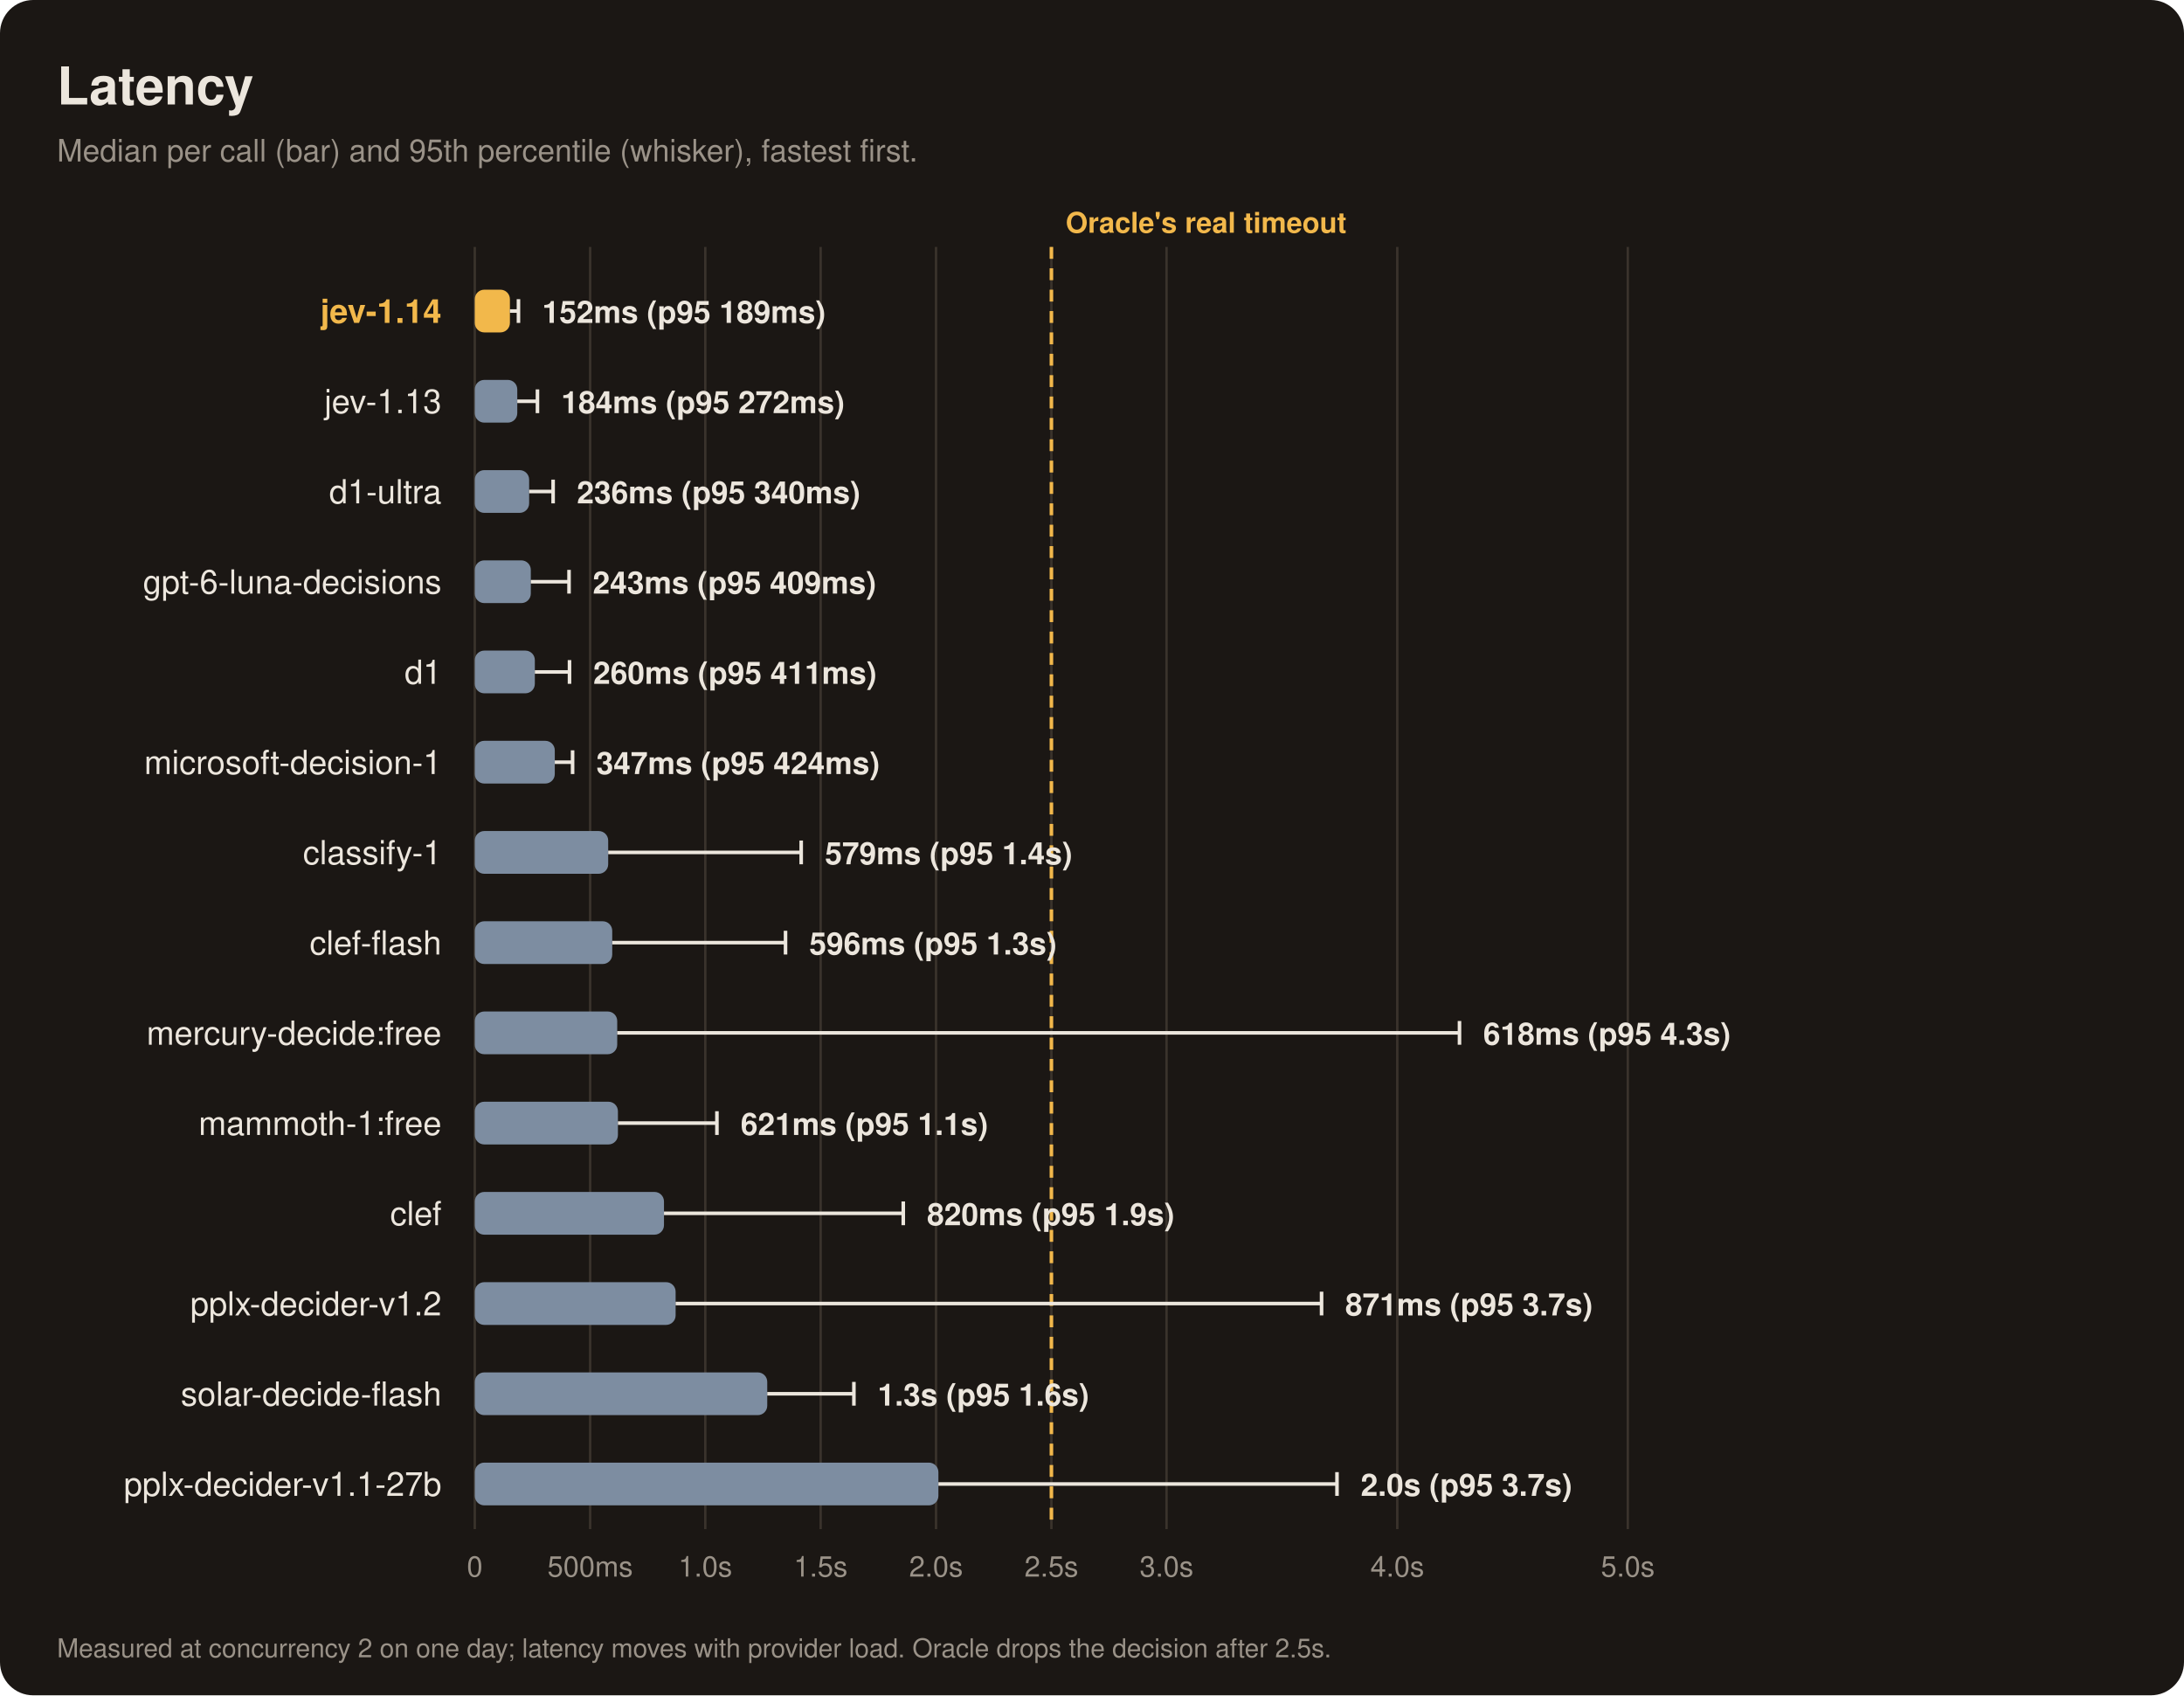
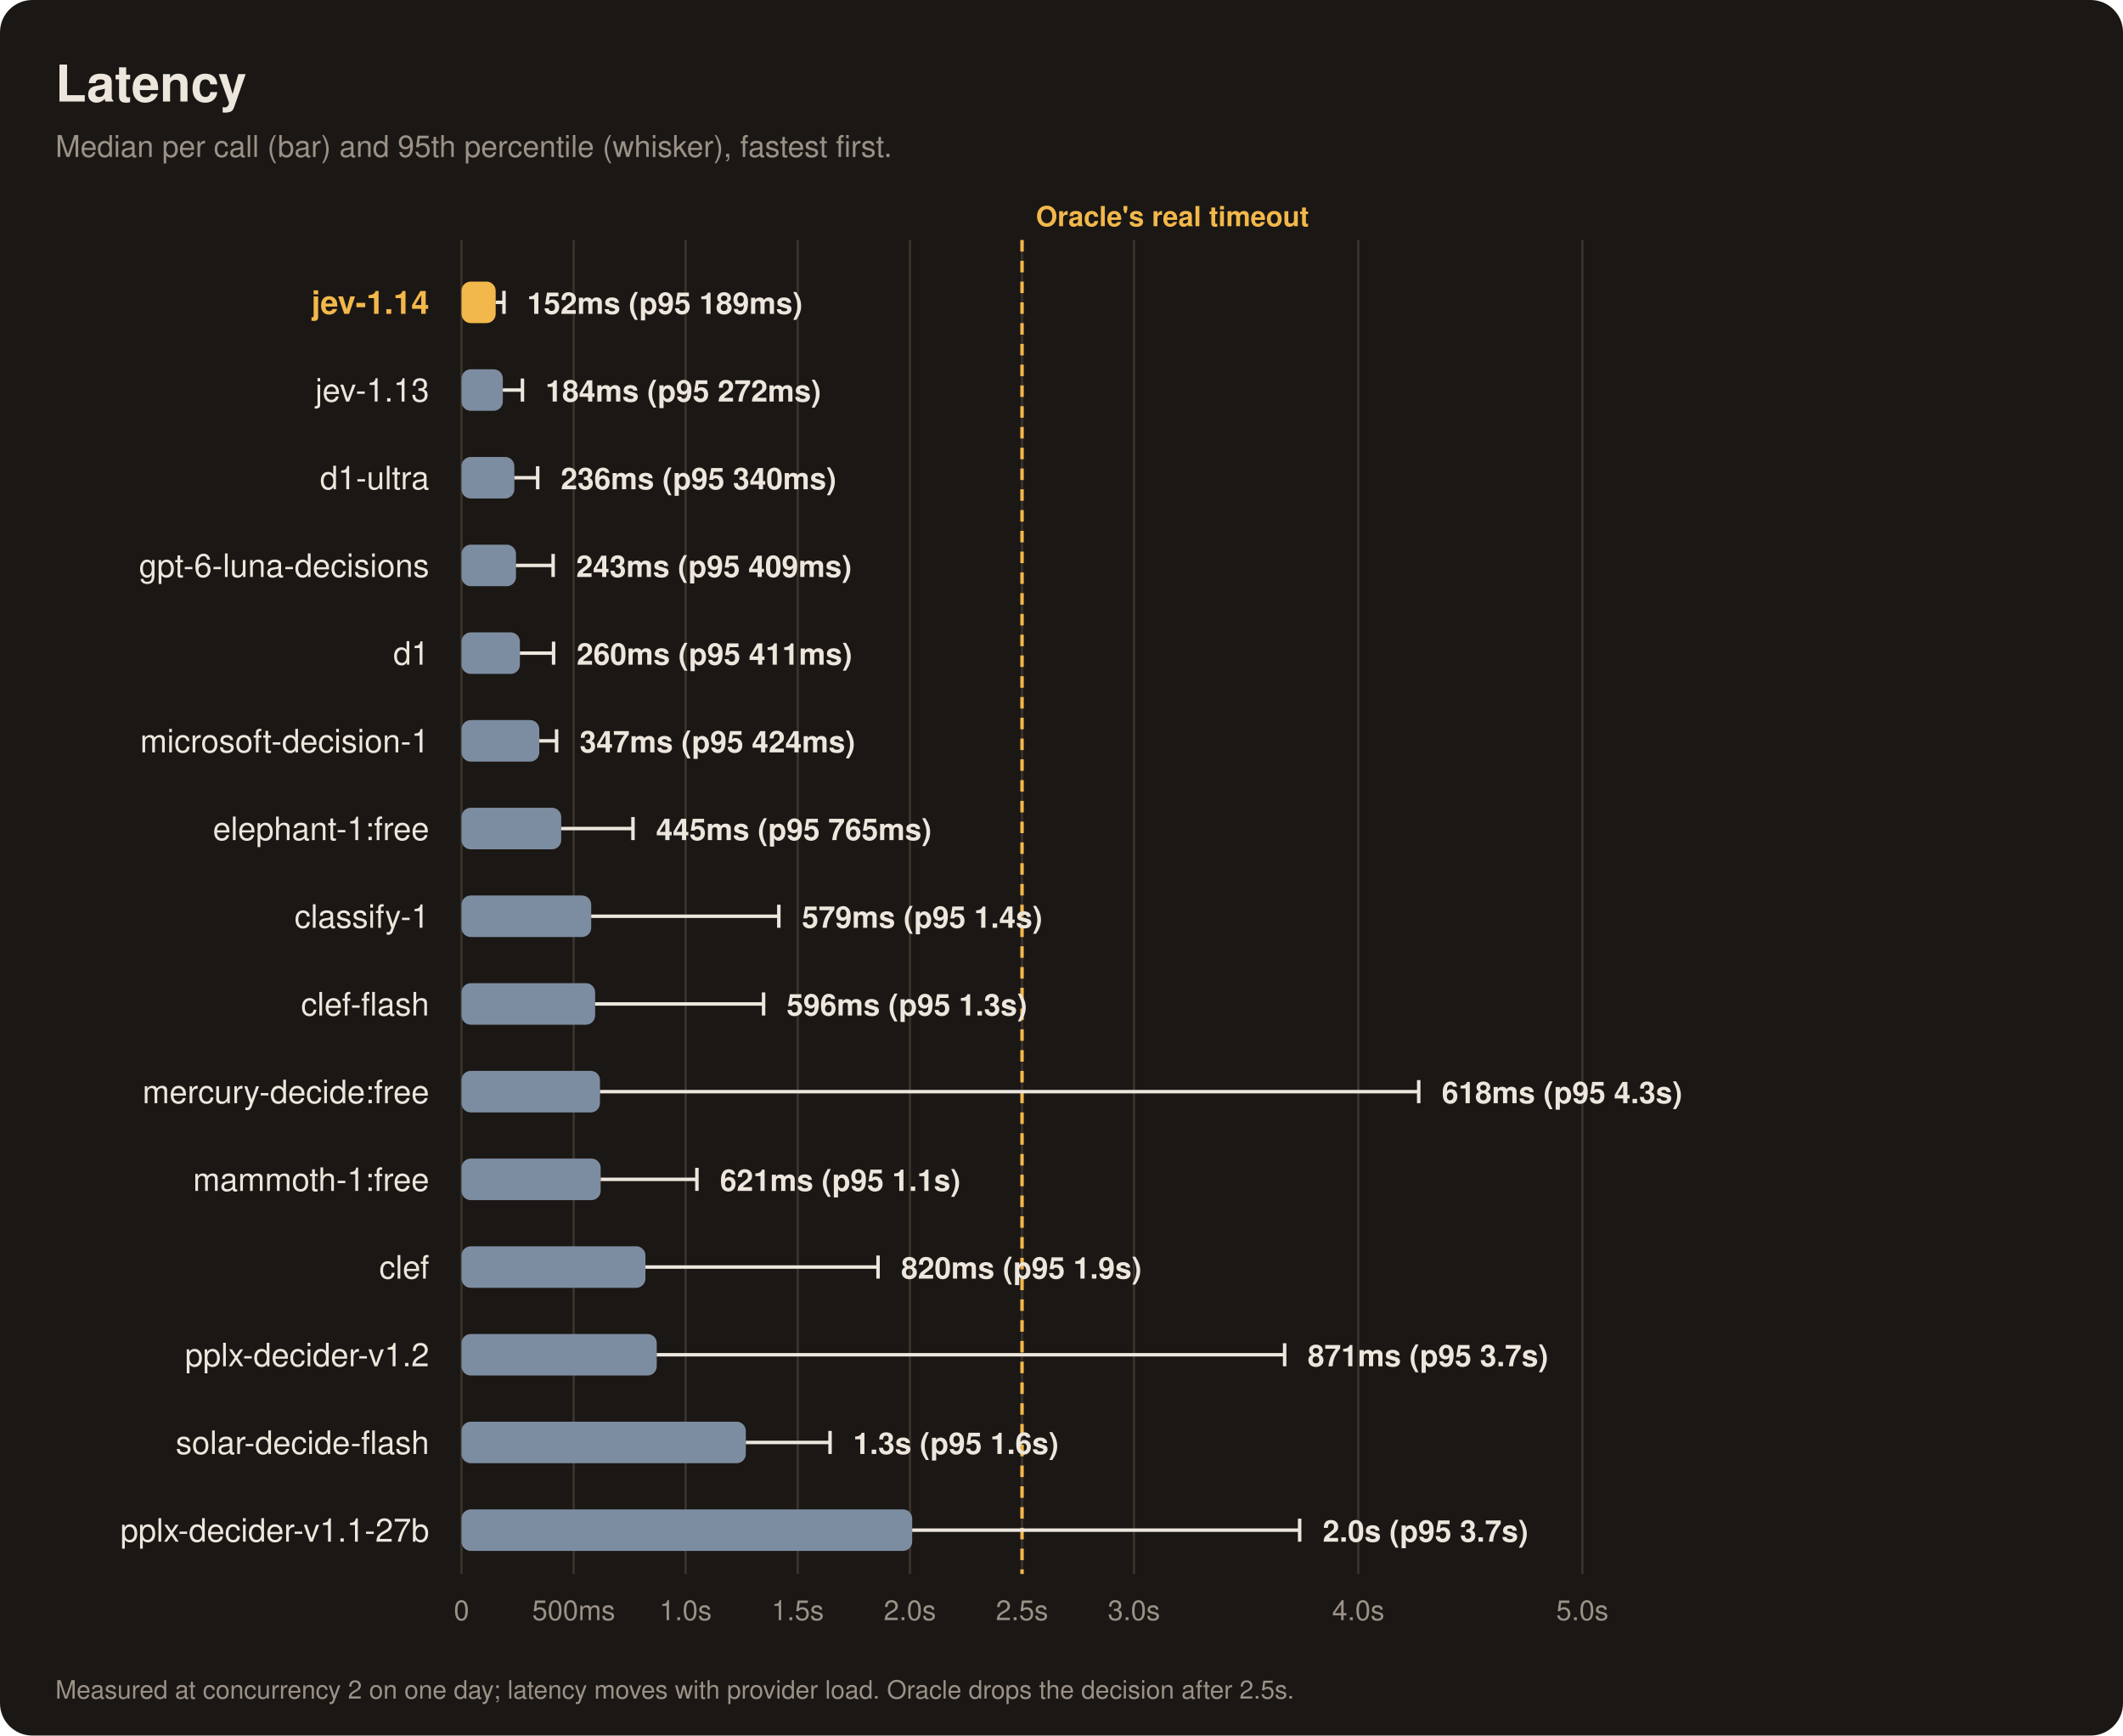
- <svg xmlns="http://www.w3.org/2000/svg" viewBox="0 0 920 714" width="920" role="img" aria-label="Latency" font-family="-apple-system,BlinkMacSystemFont,'Segoe UI',Helvetica,Arial,sans-serif">
-   <rect width="920" height="714" rx="14" fill="#1b1714" />
+ <svg xmlns="http://www.w3.org/2000/svg" viewBox="0 0 920 752" width="920" role="img" aria-label="Latency" font-family="-apple-system,BlinkMacSystemFont,'Segoe UI',Helvetica,Arial,sans-serif">
+   <rect width="920" height="752" rx="14" fill="#1b1714" />
  <text x="24.0" y="44.0" font-size="22" font-weight="700" fill="#ece6dd" text-anchor="start">Latency</text>
  <text x="24.0" y="68.0" font-size="13" font-weight="400" fill="#9a9288" text-anchor="start">Median per call (bar) and 95th percentile (whisker), fastest first.</text>
-   <line x1="200.0" y1="104.0" x2="200.0" y2="644.0" stroke="#3a332c" stroke-width="1.0" />
-   <text x="200.0" y="664.0" font-size="12" font-weight="400" fill="#9a9288" text-anchor="middle">0</text>
-   <line x1="248.6" y1="104.0" x2="248.6" y2="644.0" stroke="#3a332c" stroke-width="1.0" />
-   <text x="248.6" y="664.0" font-size="12" font-weight="400" fill="#9a9288" text-anchor="middle">500ms</text>
-   <line x1="297.1" y1="104.0" x2="297.1" y2="644.0" stroke="#3a332c" stroke-width="1.0" />
-   <text x="297.1" y="664.0" font-size="12" font-weight="400" fill="#9a9288" text-anchor="middle">1.0s</text>
-   <line x1="345.7" y1="104.0" x2="345.7" y2="644.0" stroke="#3a332c" stroke-width="1.0" />
-   <text x="345.7" y="664.0" font-size="12" font-weight="400" fill="#9a9288" text-anchor="middle">1.5s</text>
-   <line x1="394.3" y1="104.0" x2="394.3" y2="644.0" stroke="#3a332c" stroke-width="1.0" />
-   <text x="394.3" y="664.0" font-size="12" font-weight="400" fill="#9a9288" text-anchor="middle">2.0s</text>
-   <line x1="442.9" y1="104.0" x2="442.9" y2="644.0" stroke="#3a332c" stroke-width="1.0" />
-   <text x="442.9" y="664.0" font-size="12" font-weight="400" fill="#9a9288" text-anchor="middle">2.5s</text>
-   <line x1="491.4" y1="104.0" x2="491.4" y2="644.0" stroke="#3a332c" stroke-width="1.0" />
-   <text x="491.4" y="664.0" font-size="12" font-weight="400" fill="#9a9288" text-anchor="middle">3.0s</text>
-   <line x1="588.6" y1="104.0" x2="588.6" y2="644.0" stroke="#3a332c" stroke-width="1.0" />
-   <text x="588.6" y="664.0" font-size="12" font-weight="400" fill="#9a9288" text-anchor="middle">4.0s</text>
-   <line x1="685.7" y1="104.0" x2="685.7" y2="644.0" stroke="#3a332c" stroke-width="1.0" />
-   <text x="685.7" y="664.0" font-size="12" font-weight="400" fill="#9a9288" text-anchor="middle">5.0s</text>
-   <line x1="442.9" y1="104.0" x2="442.9" y2="644.0" stroke="#f2b84b" stroke-width="1.5" stroke-dasharray="5 4" />
+   <line x1="200.0" y1="104.0" x2="200.0" y2="682.0" stroke="#3a332c" stroke-width="1.0" />
+   <text x="200.0" y="702.0" font-size="12" font-weight="400" fill="#9a9288" text-anchor="middle">0</text>
+   <line x1="248.6" y1="104.0" x2="248.6" y2="682.0" stroke="#3a332c" stroke-width="1.0" />
+   <text x="248.6" y="702.0" font-size="12" font-weight="400" fill="#9a9288" text-anchor="middle">500ms</text>
+   <line x1="297.1" y1="104.0" x2="297.1" y2="682.0" stroke="#3a332c" stroke-width="1.0" />
+   <text x="297.1" y="702.0" font-size="12" font-weight="400" fill="#9a9288" text-anchor="middle">1.0s</text>
+   <line x1="345.7" y1="104.0" x2="345.7" y2="682.0" stroke="#3a332c" stroke-width="1.0" />
+   <text x="345.7" y="702.0" font-size="12" font-weight="400" fill="#9a9288" text-anchor="middle">1.5s</text>
+   <line x1="394.3" y1="104.0" x2="394.3" y2="682.0" stroke="#3a332c" stroke-width="1.0" />
+   <text x="394.3" y="702.0" font-size="12" font-weight="400" fill="#9a9288" text-anchor="middle">2.0s</text>
+   <line x1="442.9" y1="104.0" x2="442.9" y2="682.0" stroke="#3a332c" stroke-width="1.0" />
+   <text x="442.9" y="702.0" font-size="12" font-weight="400" fill="#9a9288" text-anchor="middle">2.5s</text>
+   <line x1="491.4" y1="104.0" x2="491.4" y2="682.0" stroke="#3a332c" stroke-width="1.0" />
+   <text x="491.4" y="702.0" font-size="12" font-weight="400" fill="#9a9288" text-anchor="middle">3.0s</text>
+   <line x1="588.6" y1="104.0" x2="588.6" y2="682.0" stroke="#3a332c" stroke-width="1.0" />
+   <text x="588.6" y="702.0" font-size="12" font-weight="400" fill="#9a9288" text-anchor="middle">4.0s</text>
+   <line x1="685.7" y1="104.0" x2="685.7" y2="682.0" stroke="#3a332c" stroke-width="1.0" />
+   <text x="685.7" y="702.0" font-size="12" font-weight="400" fill="#9a9288" text-anchor="middle">5.0s</text>
+   <line x1="442.9" y1="104.0" x2="442.9" y2="682.0" stroke="#f2b84b" stroke-width="1.5" stroke-dasharray="5 4" />
  <text x="448.9" y="98.0" font-size="12" font-weight="600" fill="#f2b84b" text-anchor="start">Oracle's real timeout</text>
  <text x="186.0" y="136.0" font-size="14" font-weight="700" fill="#f2b84b" text-anchor="end">jev-1.14</text>
  <rect x="200.0" y="122.0" width="14.8" height="18.0" rx="4.0" fill="#f2b84b" />
  <line x1="214.8" y1="131.0" x2="218.4" y2="131.0" stroke="#ece6dd" stroke-width="1.5" />
  <line x1="218.4" y1="126.0" x2="218.4" y2="136.0" stroke="#ece6dd" stroke-width="1.5" />
  <text x="228.4" y="136.0" font-size="13" font-weight="600" fill="#ece6dd" text-anchor="start">152ms  (p95 189ms)</text>
  <text x="186.0" y="174.0" font-size="14" font-weight="500" fill="#ece6dd" text-anchor="end">jev-1.13</text>
  <rect x="200.0" y="160.0" width="17.9" height="18.0" rx="4.0" fill="#7d8da1" />
  <line x1="217.9" y1="169.0" x2="226.4" y2="169.0" stroke="#ece6dd" stroke-width="1.5" />
  <line x1="226.4" y1="164.0" x2="226.4" y2="174.0" stroke="#ece6dd" stroke-width="1.5" />
  <text x="236.4" y="174.0" font-size="13" font-weight="600" fill="#ece6dd" text-anchor="start">184ms  (p95 272ms)</text>
  <text x="186.0" y="212.0" font-size="14" font-weight="500" fill="#ece6dd" text-anchor="end">d1-ultra</text>
  <rect x="200.0" y="198.0" width="22.9" height="18.0" rx="4.0" fill="#7d8da1" />
  <line x1="222.9" y1="207.0" x2="233.0" y2="207.0" stroke="#ece6dd" stroke-width="1.5" />
  <line x1="233.0" y1="202.0" x2="233.0" y2="212.0" stroke="#ece6dd" stroke-width="1.5" />
  <text x="243.0" y="212.0" font-size="13" font-weight="600" fill="#ece6dd" text-anchor="start">236ms  (p95 340ms)</text>
  <text x="186.0" y="250.0" font-size="14" font-weight="500" fill="#ece6dd" text-anchor="end">gpt-6-luna-decisions</text>
  <rect x="200.0" y="236.0" width="23.6" height="18.0" rx="4.0" fill="#7d8da1" />
  <line x1="223.6" y1="245.0" x2="239.7" y2="245.0" stroke="#ece6dd" stroke-width="1.5" />
  <line x1="239.7" y1="240.0" x2="239.7" y2="250.0" stroke="#ece6dd" stroke-width="1.5" />
  <text x="249.7" y="250.0" font-size="13" font-weight="600" fill="#ece6dd" text-anchor="start">243ms  (p95 409ms)</text>
  <text x="186.0" y="288.0" font-size="14" font-weight="500" fill="#ece6dd" text-anchor="end">d1</text>
  <rect x="200.0" y="274.0" width="25.3" height="18.0" rx="4.0" fill="#7d8da1" />
  <line x1="225.3" y1="283.0" x2="239.9" y2="283.0" stroke="#ece6dd" stroke-width="1.5" />
  <line x1="239.9" y1="278.0" x2="239.9" y2="288.0" stroke="#ece6dd" stroke-width="1.5" />
  <text x="249.9" y="288.0" font-size="13" font-weight="600" fill="#ece6dd" text-anchor="start">260ms  (p95 411ms)</text>
  <text x="186.0" y="326.0" font-size="14" font-weight="500" fill="#ece6dd" text-anchor="end">microsoft-decision-1</text>
  <rect x="200.0" y="312.0" width="33.7" height="18.0" rx="4.0" fill="#7d8da1" />
  <line x1="233.7" y1="321.0" x2="241.2" y2="321.0" stroke="#ece6dd" stroke-width="1.5" />
  <line x1="241.2" y1="316.0" x2="241.2" y2="326.0" stroke="#ece6dd" stroke-width="1.5" />
  <text x="251.2" y="326.0" font-size="13" font-weight="600" fill="#ece6dd" text-anchor="start">347ms  (p95 424ms)</text>
-   <text x="186.0" y="364.0" font-size="14" font-weight="500" fill="#ece6dd" text-anchor="end">classify-1</text>
-   <rect x="200.0" y="350.0" width="56.2" height="18.0" rx="4.0" fill="#7d8da1" />
-   <line x1="256.2" y1="359.0" x2="337.5" y2="359.0" stroke="#ece6dd" stroke-width="1.5" />
-   <line x1="337.5" y1="354.0" x2="337.5" y2="364.0" stroke="#ece6dd" stroke-width="1.5" />
-   <text x="347.5" y="364.0" font-size="13" font-weight="600" fill="#ece6dd" text-anchor="start">579ms  (p95 1.4s)</text>
-   <text x="186.0" y="402.0" font-size="14" font-weight="500" fill="#ece6dd" text-anchor="end">clef-flash</text>
-   <rect x="200.0" y="388.0" width="57.9" height="18.0" rx="4.0" fill="#7d8da1" />
-   <line x1="257.9" y1="397.0" x2="330.9" y2="397.0" stroke="#ece6dd" stroke-width="1.5" />
-   <line x1="330.9" y1="392.0" x2="330.9" y2="402.0" stroke="#ece6dd" stroke-width="1.5" />
-   <text x="340.9" y="402.0" font-size="13" font-weight="600" fill="#ece6dd" text-anchor="start">596ms  (p95 1.3s)</text>
-   <text x="186.0" y="440.0" font-size="14" font-weight="500" fill="#ece6dd" text-anchor="end">mercury-decide:free</text>
-   <rect x="200.0" y="426.0" width="60.0" height="18.0" rx="4.0" fill="#7d8da1" />
-   <line x1="260.0" y1="435.0" x2="614.8" y2="435.0" stroke="#ece6dd" stroke-width="1.5" />
-   <line x1="614.8" y1="430.0" x2="614.8" y2="440.0" stroke="#ece6dd" stroke-width="1.5" />
-   <text x="624.8" y="440.0" font-size="13" font-weight="600" fill="#ece6dd" text-anchor="start">618ms  (p95 4.3s)</text>
-   <text x="186.0" y="478.0" font-size="14" font-weight="500" fill="#ece6dd" text-anchor="end">mammoth-1:free</text>
-   <rect x="200.0" y="464.0" width="60.3" height="18.0" rx="4.0" fill="#7d8da1" />
-   <line x1="260.3" y1="473.0" x2="302.0" y2="473.0" stroke="#ece6dd" stroke-width="1.5" />
-   <line x1="302.0" y1="468.0" x2="302.0" y2="478.0" stroke="#ece6dd" stroke-width="1.5" />
-   <text x="312.0" y="478.0" font-size="13" font-weight="600" fill="#ece6dd" text-anchor="start">621ms  (p95 1.1s)</text>
-   <text x="186.0" y="516.0" font-size="14" font-weight="500" fill="#ece6dd" text-anchor="end">clef</text>
-   <rect x="200.0" y="502.0" width="79.7" height="18.0" rx="4.0" fill="#7d8da1" />
-   <line x1="279.7" y1="511.0" x2="380.5" y2="511.0" stroke="#ece6dd" stroke-width="1.5" />
-   <line x1="380.5" y1="506.0" x2="380.5" y2="516.0" stroke="#ece6dd" stroke-width="1.5" />
-   <text x="390.5" y="516.0" font-size="13" font-weight="600" fill="#ece6dd" text-anchor="start">820ms  (p95 1.9s)</text>
-   <text x="186.0" y="554.0" font-size="14" font-weight="500" fill="#ece6dd" text-anchor="end">pplx-decider-v1.2</text>
-   <rect x="200.0" y="540.0" width="84.6" height="18.0" rx="4.0" fill="#7d8da1" />
-   <line x1="284.6" y1="549.0" x2="556.7" y2="549.0" stroke="#ece6dd" stroke-width="1.5" />
-   <line x1="556.7" y1="544.0" x2="556.7" y2="554.0" stroke="#ece6dd" stroke-width="1.5" />
-   <text x="566.7" y="554.0" font-size="13" font-weight="600" fill="#ece6dd" text-anchor="start">871ms  (p95 3.7s)</text>
-   <text x="186.0" y="592.0" font-size="14" font-weight="500" fill="#ece6dd" text-anchor="end">solar-decide-flash</text>
-   <rect x="200.0" y="578.0" width="123.2" height="18.0" rx="4.0" fill="#7d8da1" />
-   <line x1="323.2" y1="587.0" x2="359.7" y2="587.0" stroke="#ece6dd" stroke-width="1.5" />
-   <line x1="359.7" y1="582.0" x2="359.7" y2="592.0" stroke="#ece6dd" stroke-width="1.5" />
-   <text x="369.7" y="592.0" font-size="13" font-weight="600" fill="#ece6dd" text-anchor="start">1.3s  (p95 1.6s)</text>
-   <text x="186.0" y="630.0" font-size="14" font-weight="500" fill="#ece6dd" text-anchor="end">pplx-decider-v1.1-27b</text>
-   <rect x="200.0" y="616.0" width="195.3" height="18.0" rx="4.0" fill="#7d8da1" />
-   <line x1="395.3" y1="625.0" x2="563.2" y2="625.0" stroke="#ece6dd" stroke-width="1.5" />
-   <line x1="563.2" y1="620.0" x2="563.2" y2="630.0" stroke="#ece6dd" stroke-width="1.5" />
-   <text x="573.2" y="630.0" font-size="13" font-weight="600" fill="#ece6dd" text-anchor="start">2.0s  (p95 3.7s)</text>
-   <text x="24.0" y="698.0" font-size="11" font-weight="400" fill="#9a9288" text-anchor="start">Measured at concurrency 2 on one day; latency moves with provider load. Oracle drops the decision after 2.5s.</text>
+   <text x="186.0" y="364.0" font-size="14" font-weight="500" fill="#ece6dd" text-anchor="end">elephant-1:free</text>
+   <rect x="200.0" y="350.0" width="43.2" height="18.0" rx="4.0" fill="#7d8da1" />
+   <line x1="243.2" y1="359.0" x2="274.3" y2="359.0" stroke="#ece6dd" stroke-width="1.5" />
+   <line x1="274.3" y1="354.0" x2="274.3" y2="364.0" stroke="#ece6dd" stroke-width="1.5" />
+   <text x="284.3" y="364.0" font-size="13" font-weight="600" fill="#ece6dd" text-anchor="start">445ms  (p95 765ms)</text>
+   <text x="186.0" y="402.0" font-size="14" font-weight="500" fill="#ece6dd" text-anchor="end">classify-1</text>
+   <rect x="200.0" y="388.0" width="56.2" height="18.0" rx="4.0" fill="#7d8da1" />
+   <line x1="256.2" y1="397.0" x2="337.5" y2="397.0" stroke="#ece6dd" stroke-width="1.5" />
+   <line x1="337.5" y1="392.0" x2="337.5" y2="402.0" stroke="#ece6dd" stroke-width="1.5" />
+   <text x="347.5" y="402.0" font-size="13" font-weight="600" fill="#ece6dd" text-anchor="start">579ms  (p95 1.4s)</text>
+   <text x="186.0" y="440.0" font-size="14" font-weight="500" fill="#ece6dd" text-anchor="end">clef-flash</text>
+   <rect x="200.0" y="426.0" width="57.9" height="18.0" rx="4.0" fill="#7d8da1" />
+   <line x1="257.9" y1="435.0" x2="330.9" y2="435.0" stroke="#ece6dd" stroke-width="1.5" />
+   <line x1="330.9" y1="430.0" x2="330.9" y2="440.0" stroke="#ece6dd" stroke-width="1.5" />
+   <text x="340.9" y="440.0" font-size="13" font-weight="600" fill="#ece6dd" text-anchor="start">596ms  (p95 1.3s)</text>
+   <text x="186.0" y="478.0" font-size="14" font-weight="500" fill="#ece6dd" text-anchor="end">mercury-decide:free</text>
+   <rect x="200.0" y="464.0" width="60.0" height="18.0" rx="4.0" fill="#7d8da1" />
+   <line x1="260.0" y1="473.0" x2="614.8" y2="473.0" stroke="#ece6dd" stroke-width="1.5" />
+   <line x1="614.8" y1="468.0" x2="614.8" y2="478.0" stroke="#ece6dd" stroke-width="1.5" />
+   <text x="624.8" y="478.0" font-size="13" font-weight="600" fill="#ece6dd" text-anchor="start">618ms  (p95 4.3s)</text>
+   <text x="186.0" y="516.0" font-size="14" font-weight="500" fill="#ece6dd" text-anchor="end">mammoth-1:free</text>
+   <rect x="200.0" y="502.0" width="60.3" height="18.0" rx="4.0" fill="#7d8da1" />
+   <line x1="260.3" y1="511.0" x2="302.0" y2="511.0" stroke="#ece6dd" stroke-width="1.5" />
+   <line x1="302.0" y1="506.0" x2="302.0" y2="516.0" stroke="#ece6dd" stroke-width="1.5" />
+   <text x="312.0" y="516.0" font-size="13" font-weight="600" fill="#ece6dd" text-anchor="start">621ms  (p95 1.1s)</text>
+   <text x="186.0" y="554.0" font-size="14" font-weight="500" fill="#ece6dd" text-anchor="end">clef</text>
+   <rect x="200.0" y="540.0" width="79.7" height="18.0" rx="4.0" fill="#7d8da1" />
+   <line x1="279.7" y1="549.0" x2="380.5" y2="549.0" stroke="#ece6dd" stroke-width="1.5" />
+   <line x1="380.5" y1="544.0" x2="380.5" y2="554.0" stroke="#ece6dd" stroke-width="1.5" />
+   <text x="390.5" y="554.0" font-size="13" font-weight="600" fill="#ece6dd" text-anchor="start">820ms  (p95 1.9s)</text>
+   <text x="186.0" y="592.0" font-size="14" font-weight="500" fill="#ece6dd" text-anchor="end">pplx-decider-v1.2</text>
+   <rect x="200.0" y="578.0" width="84.6" height="18.0" rx="4.0" fill="#7d8da1" />
+   <line x1="284.6" y1="587.0" x2="556.7" y2="587.0" stroke="#ece6dd" stroke-width="1.5" />
+   <line x1="556.7" y1="582.0" x2="556.7" y2="592.0" stroke="#ece6dd" stroke-width="1.5" />
+   <text x="566.7" y="592.0" font-size="13" font-weight="600" fill="#ece6dd" text-anchor="start">871ms  (p95 3.7s)</text>
+   <text x="186.0" y="630.0" font-size="14" font-weight="500" fill="#ece6dd" text-anchor="end">solar-decide-flash</text>
+   <rect x="200.0" y="616.0" width="123.2" height="18.0" rx="4.0" fill="#7d8da1" />
+   <line x1="323.2" y1="625.0" x2="359.7" y2="625.0" stroke="#ece6dd" stroke-width="1.5" />
+   <line x1="359.7" y1="620.0" x2="359.7" y2="630.0" stroke="#ece6dd" stroke-width="1.5" />
+   <text x="369.7" y="630.0" font-size="13" font-weight="600" fill="#ece6dd" text-anchor="start">1.3s  (p95 1.6s)</text>
+   <text x="186.0" y="668.0" font-size="14" font-weight="500" fill="#ece6dd" text-anchor="end">pplx-decider-v1.1-27b</text>
+   <rect x="200.0" y="654.0" width="195.3" height="18.0" rx="4.0" fill="#7d8da1" />
+   <line x1="395.3" y1="663.0" x2="563.2" y2="663.0" stroke="#ece6dd" stroke-width="1.5" />
+   <line x1="563.2" y1="658.0" x2="563.2" y2="668.0" stroke="#ece6dd" stroke-width="1.5" />
+   <text x="573.2" y="668.0" font-size="13" font-weight="600" fill="#ece6dd" text-anchor="start">2.0s  (p95 3.7s)</text>
+   <text x="24.0" y="736.0" font-size="11" font-weight="400" fill="#9a9288" text-anchor="start">Measured at concurrency 2 on one day; latency moves with provider load. Oracle drops the decision after 2.5s.</text>
</svg>
